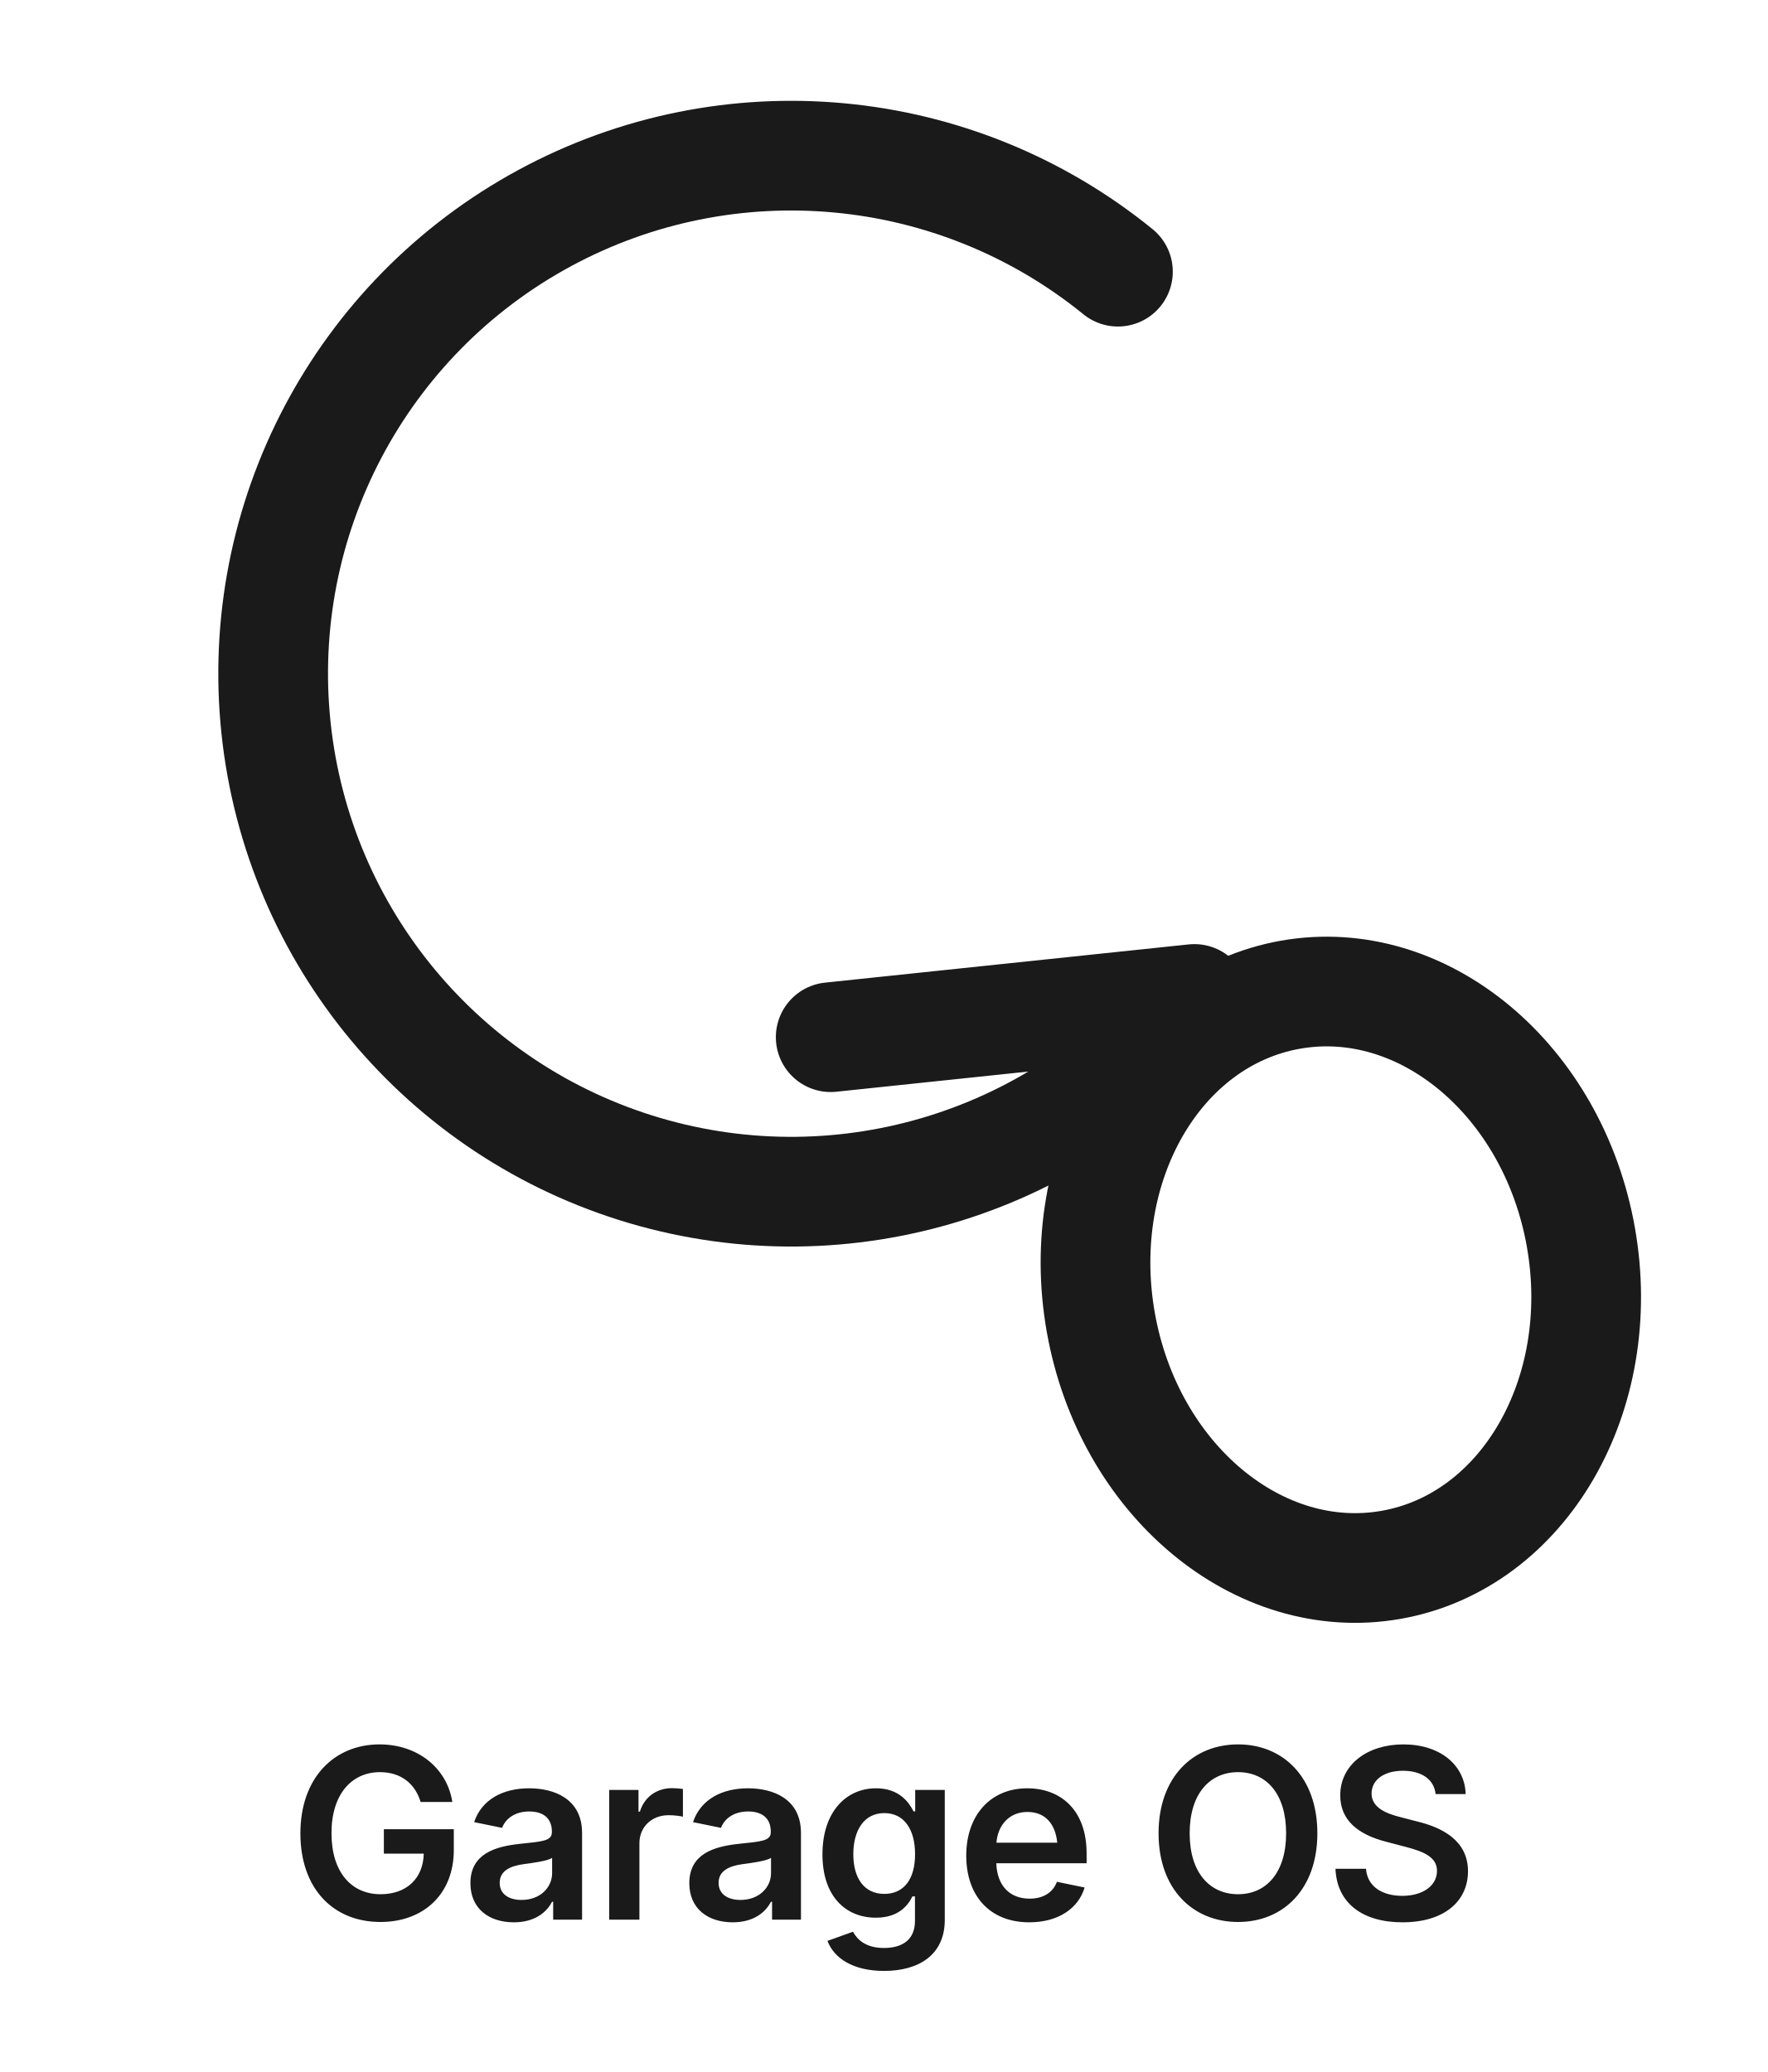
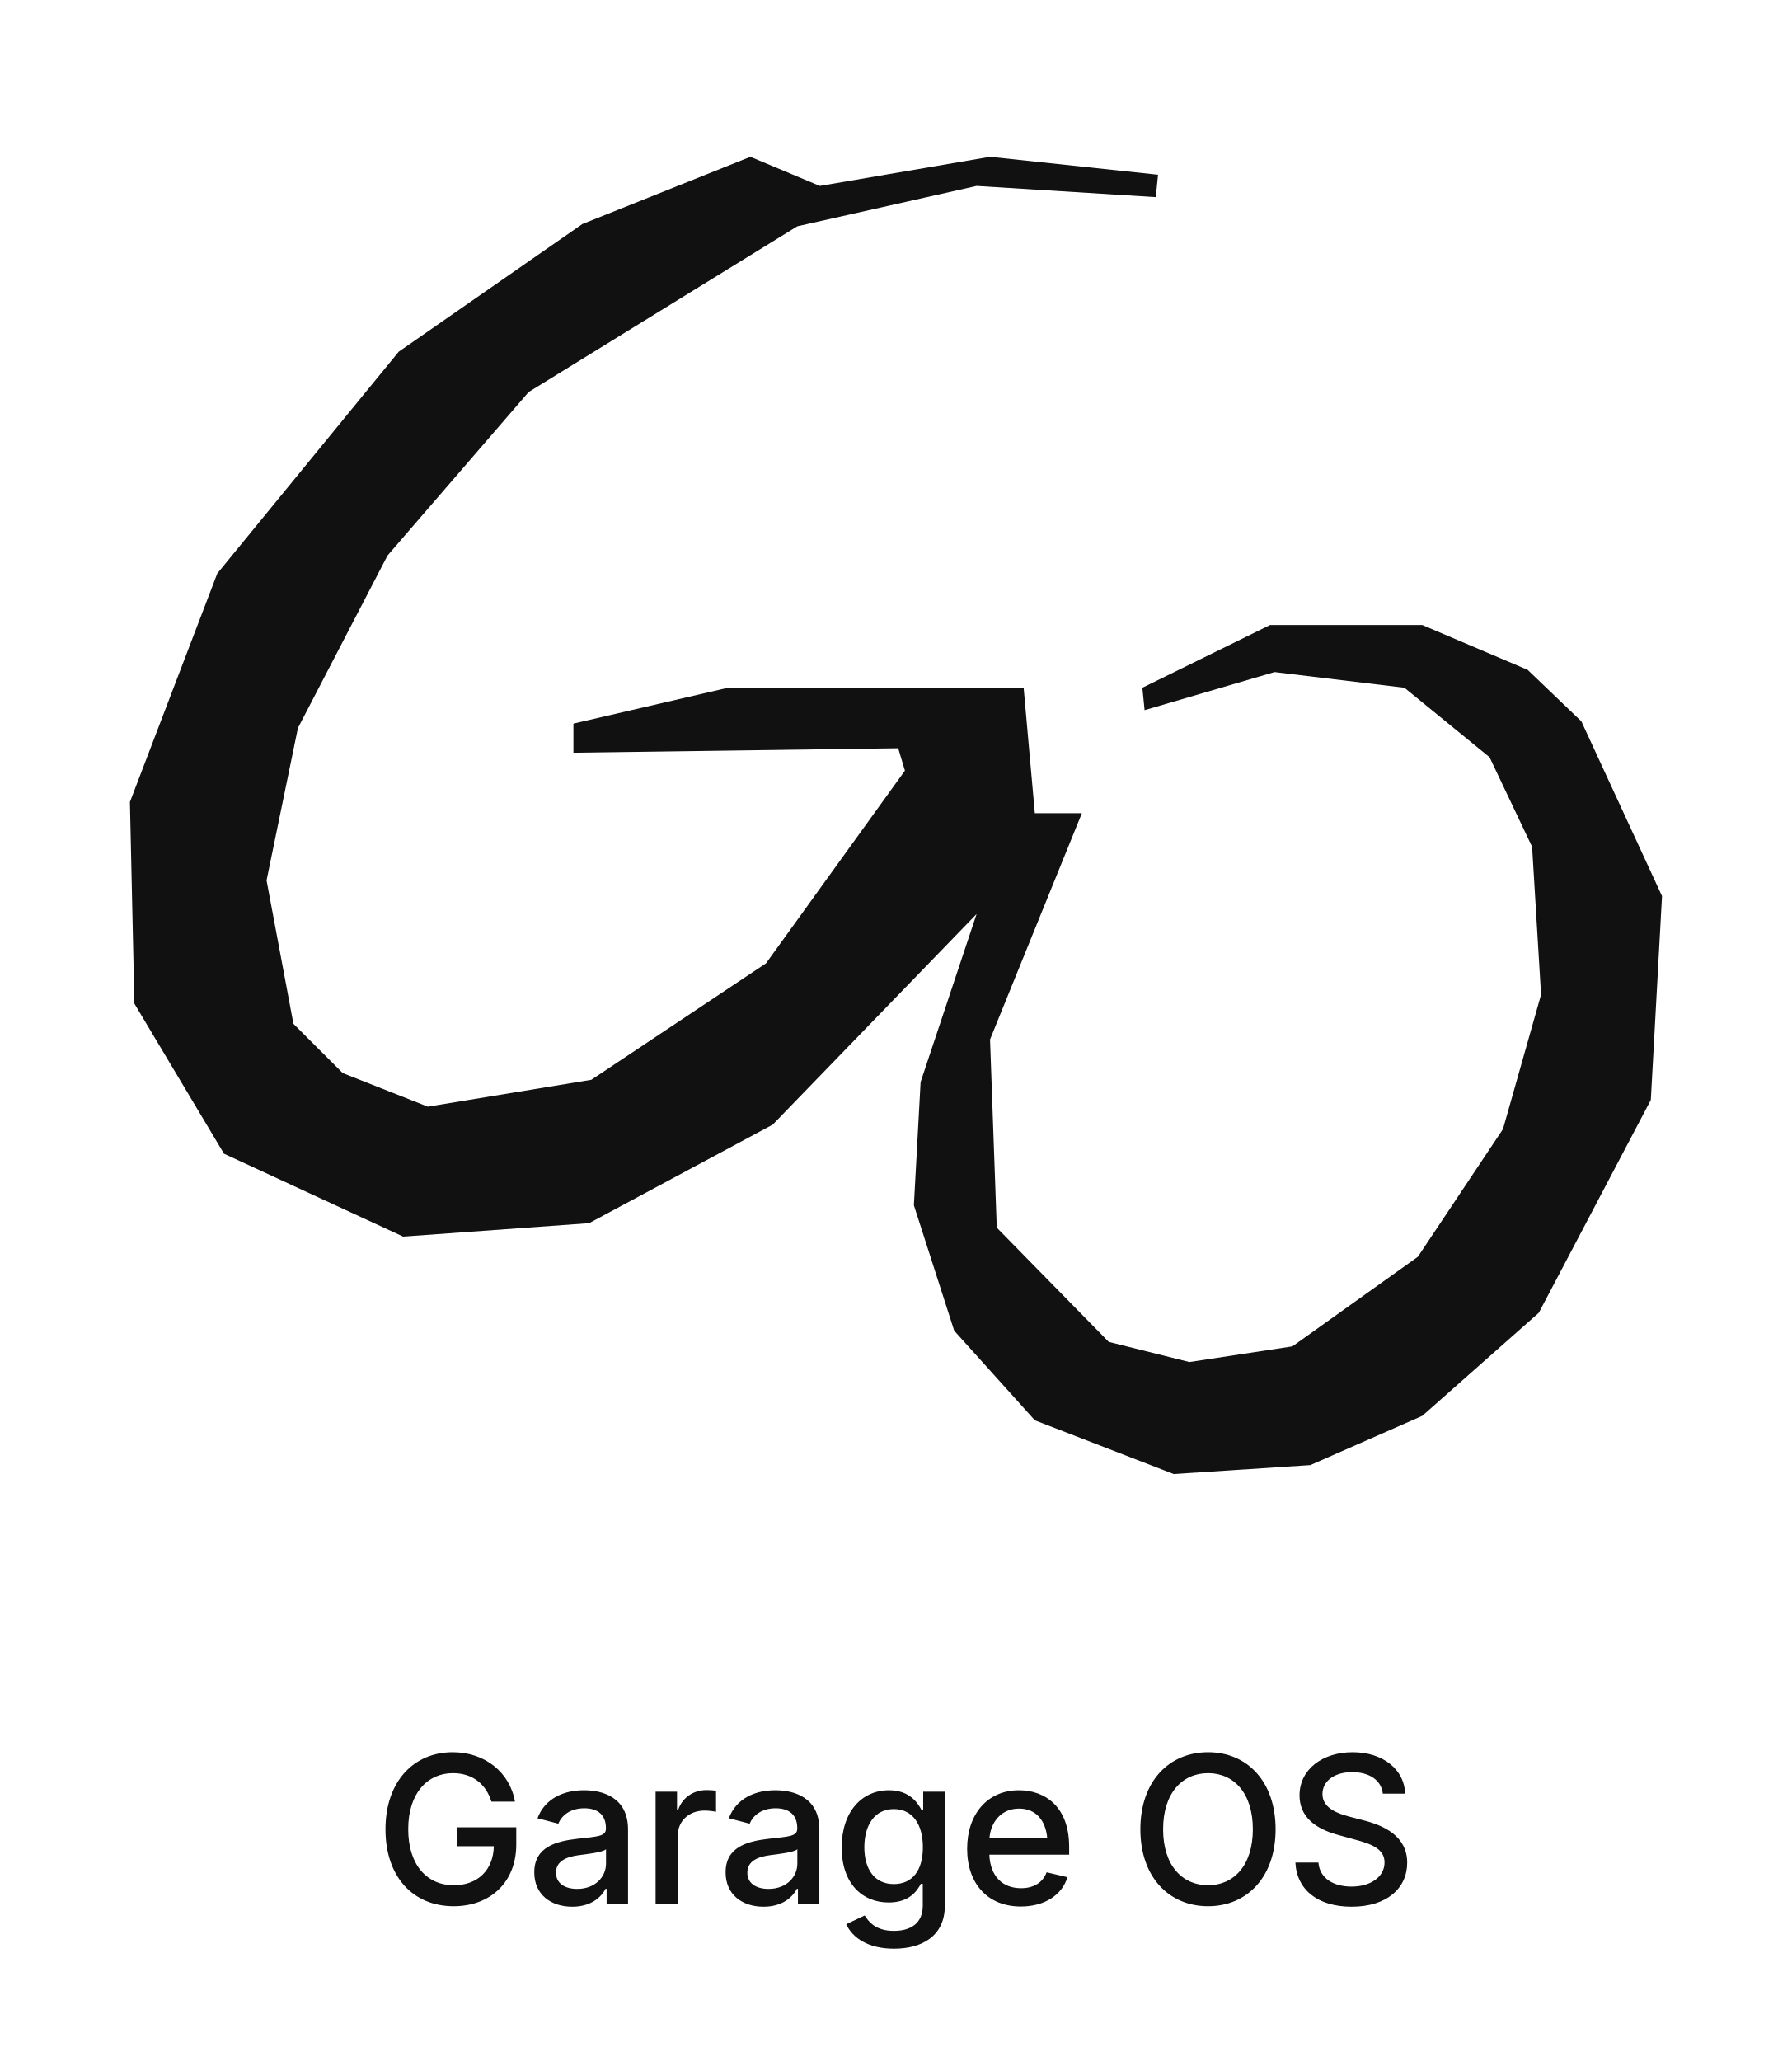
- <svg xmlns="http://www.w3.org/2000/svg" viewBox="0 0 580 680" role="img" aria-label="Garage OS">
-   <g fill="none" stroke="#1a1a1a" stroke-width="36" stroke-linecap="round" stroke-linejoin="round" transform="translate(0 20)">
-     <path d="M 380 80 A 170 170 0 1 0 380 320 L 260 320" transform="rotate(-6 270 200)" />
-     <ellipse cx="440" cy="400" rx="80" ry="95" transform="rotate(-10 440 400)" />
+ <svg xmlns="http://www.w3.org/2000/svg" viewBox="0 0 800 920" role="img" aria-label="Garage OS">
+   <g transform="translate(12 35)">
+     <path d="M166 122L85 221L46 323L48 413L88 480L168 517L251 511L333 467L424 373L399 448L396 503L414 559L450 599L512 623L573 619L623 597L675 551L725 456L730 365L694 287L670 264L623 244L555 244L498 272L499 282L557 265L615 272L653 303L672 343L676 409L659 469L621 526L565 566L519 573L483 564L433 513L430 429L471 328L450 328L445 272L313 272L244 288L244 301L389 299L392 309L330 395L252 447L179 459L141 444L119 422L107 358L121 290L161 213L224 140L344 66L424 48L504 53L505 43L430 35L354 48L323 35L248 65Z" fill="#111111" fill-rule="evenodd" />
  </g>
-   <text x="290" y="630" text-anchor="middle" font-family="Inter, ui-sans-serif, system-ui, -apple-system, 'Segoe UI', Roboto, sans-serif" font-size="78" font-weight="600" letter-spacing="-1.6" fill="#1a1a1a">Garage OS</text>
+   <text x="400" y="850" text-anchor="middle" font-family="Inter, ui-sans-serif, system-ui, -apple-system, 'Segoe UI', Roboto, sans-serif" font-size="92" font-weight="500" letter-spacing="-1" fill="#111111">Garage OS</text>
</svg>
